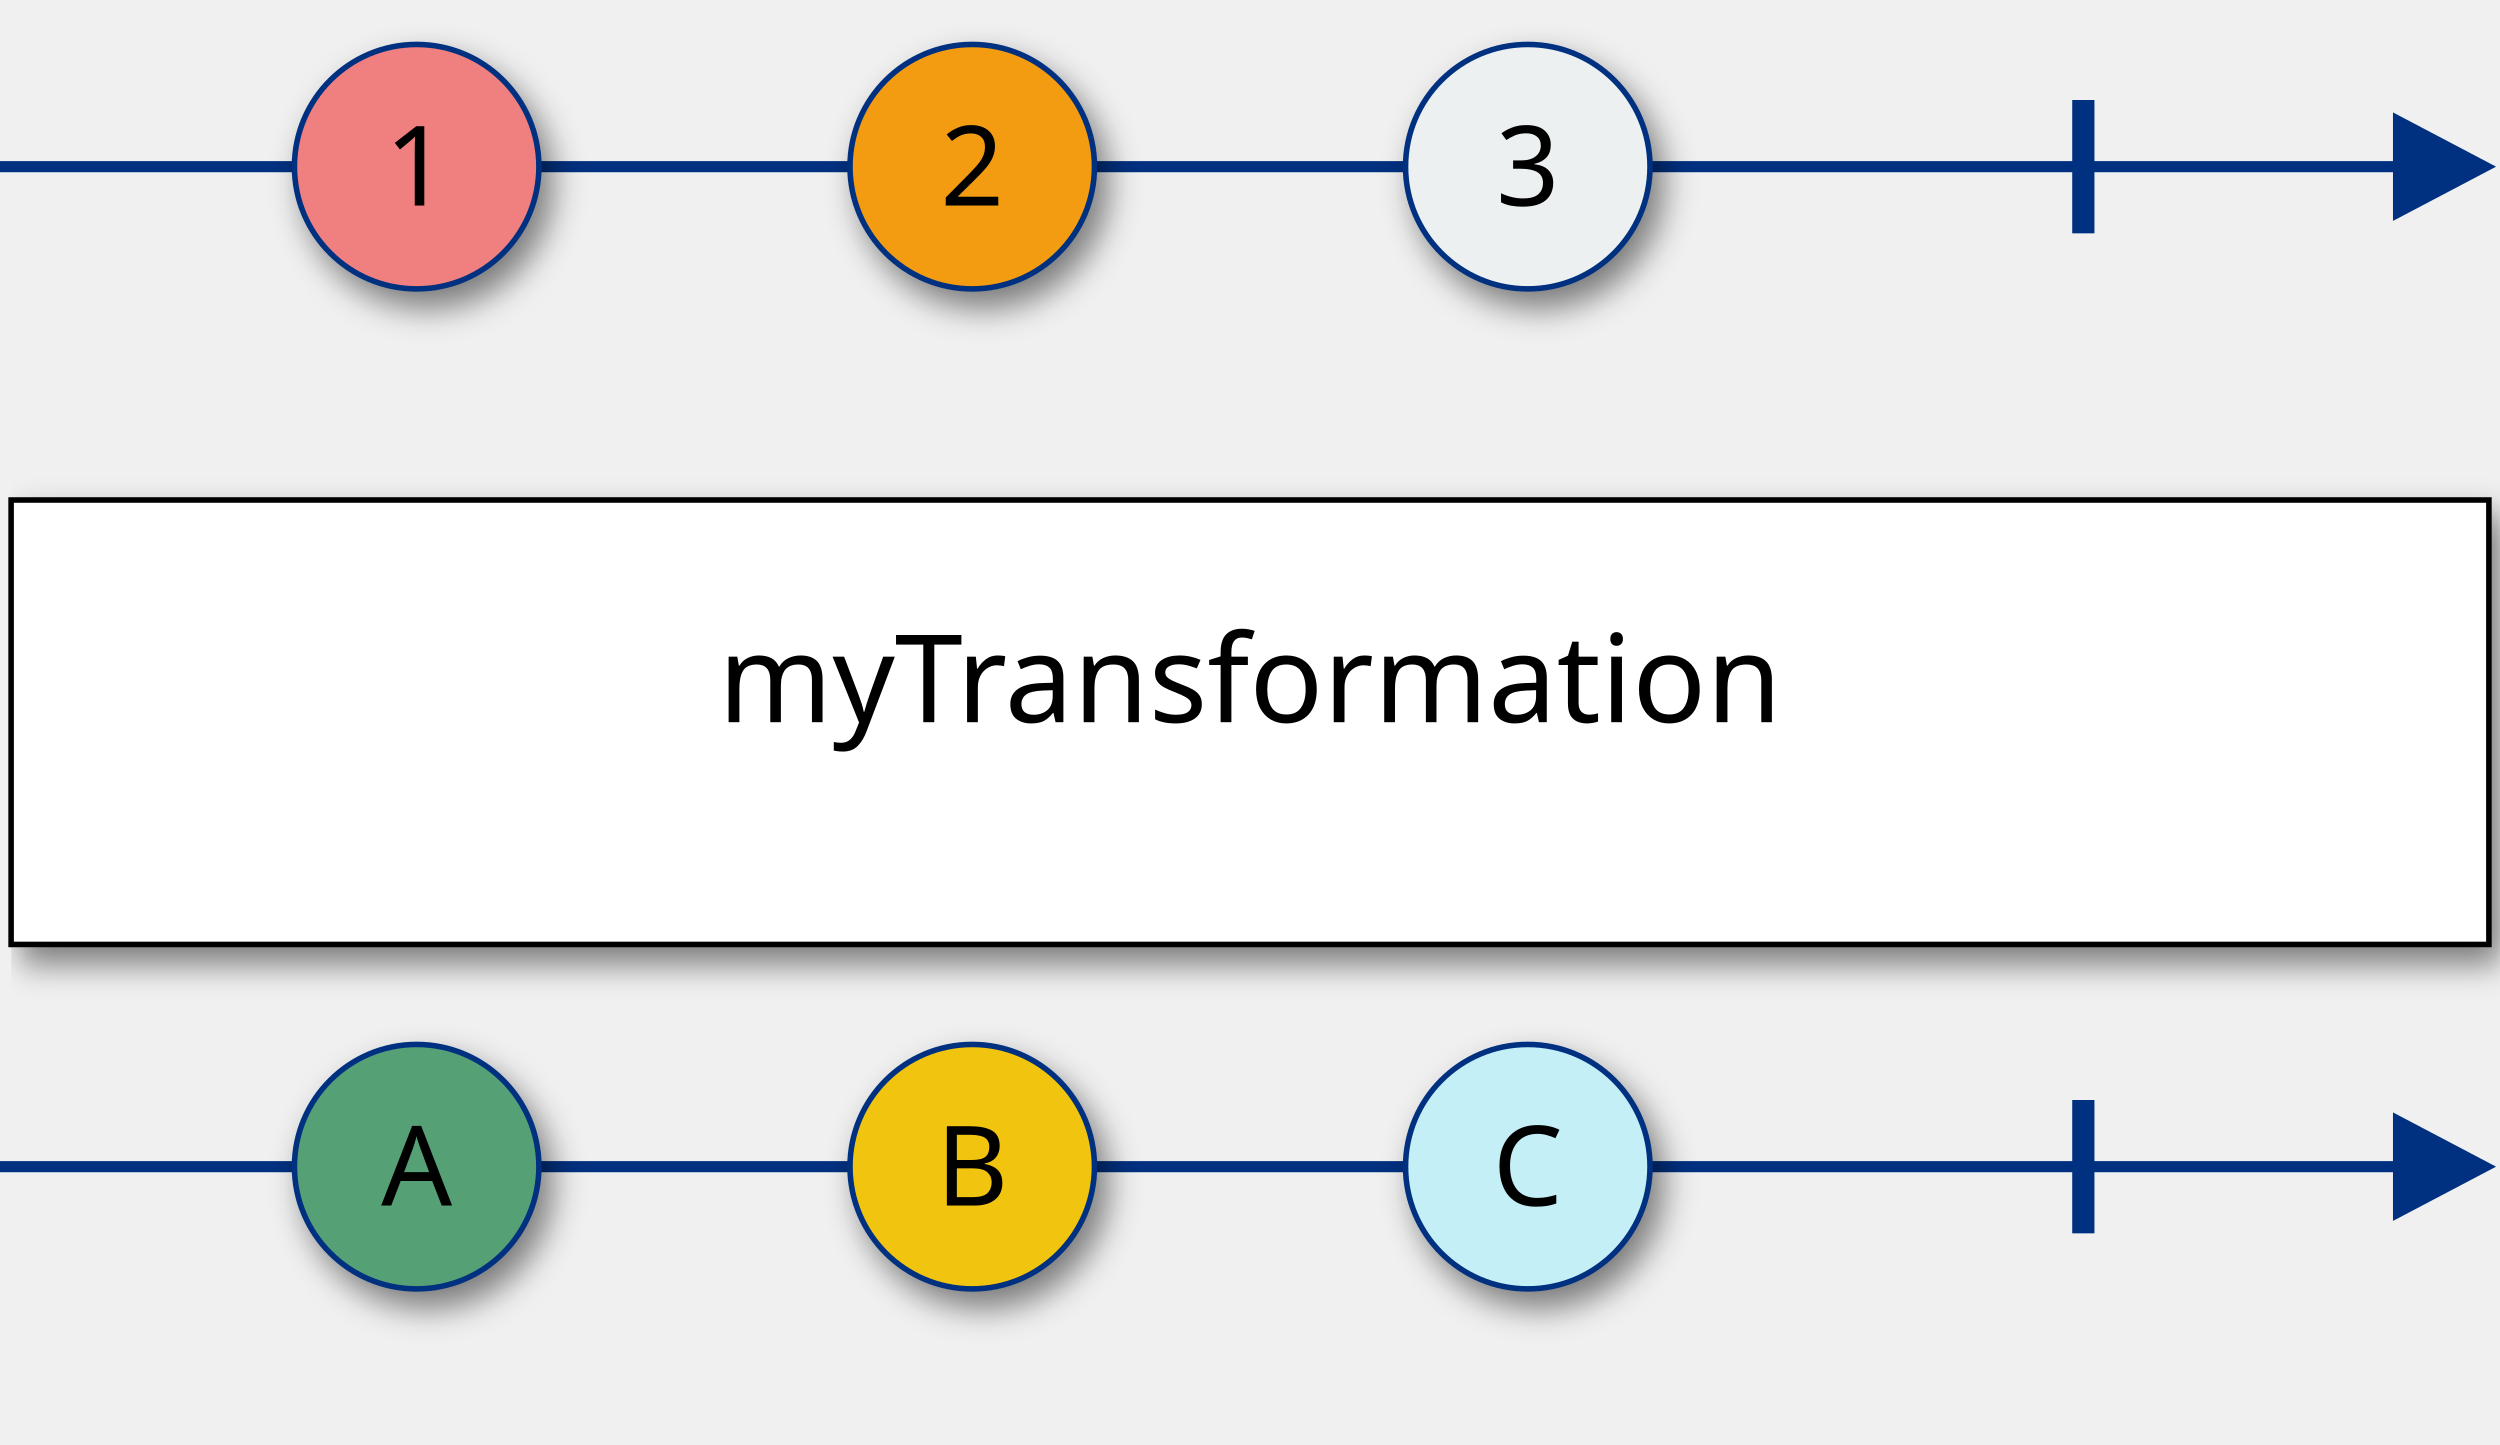
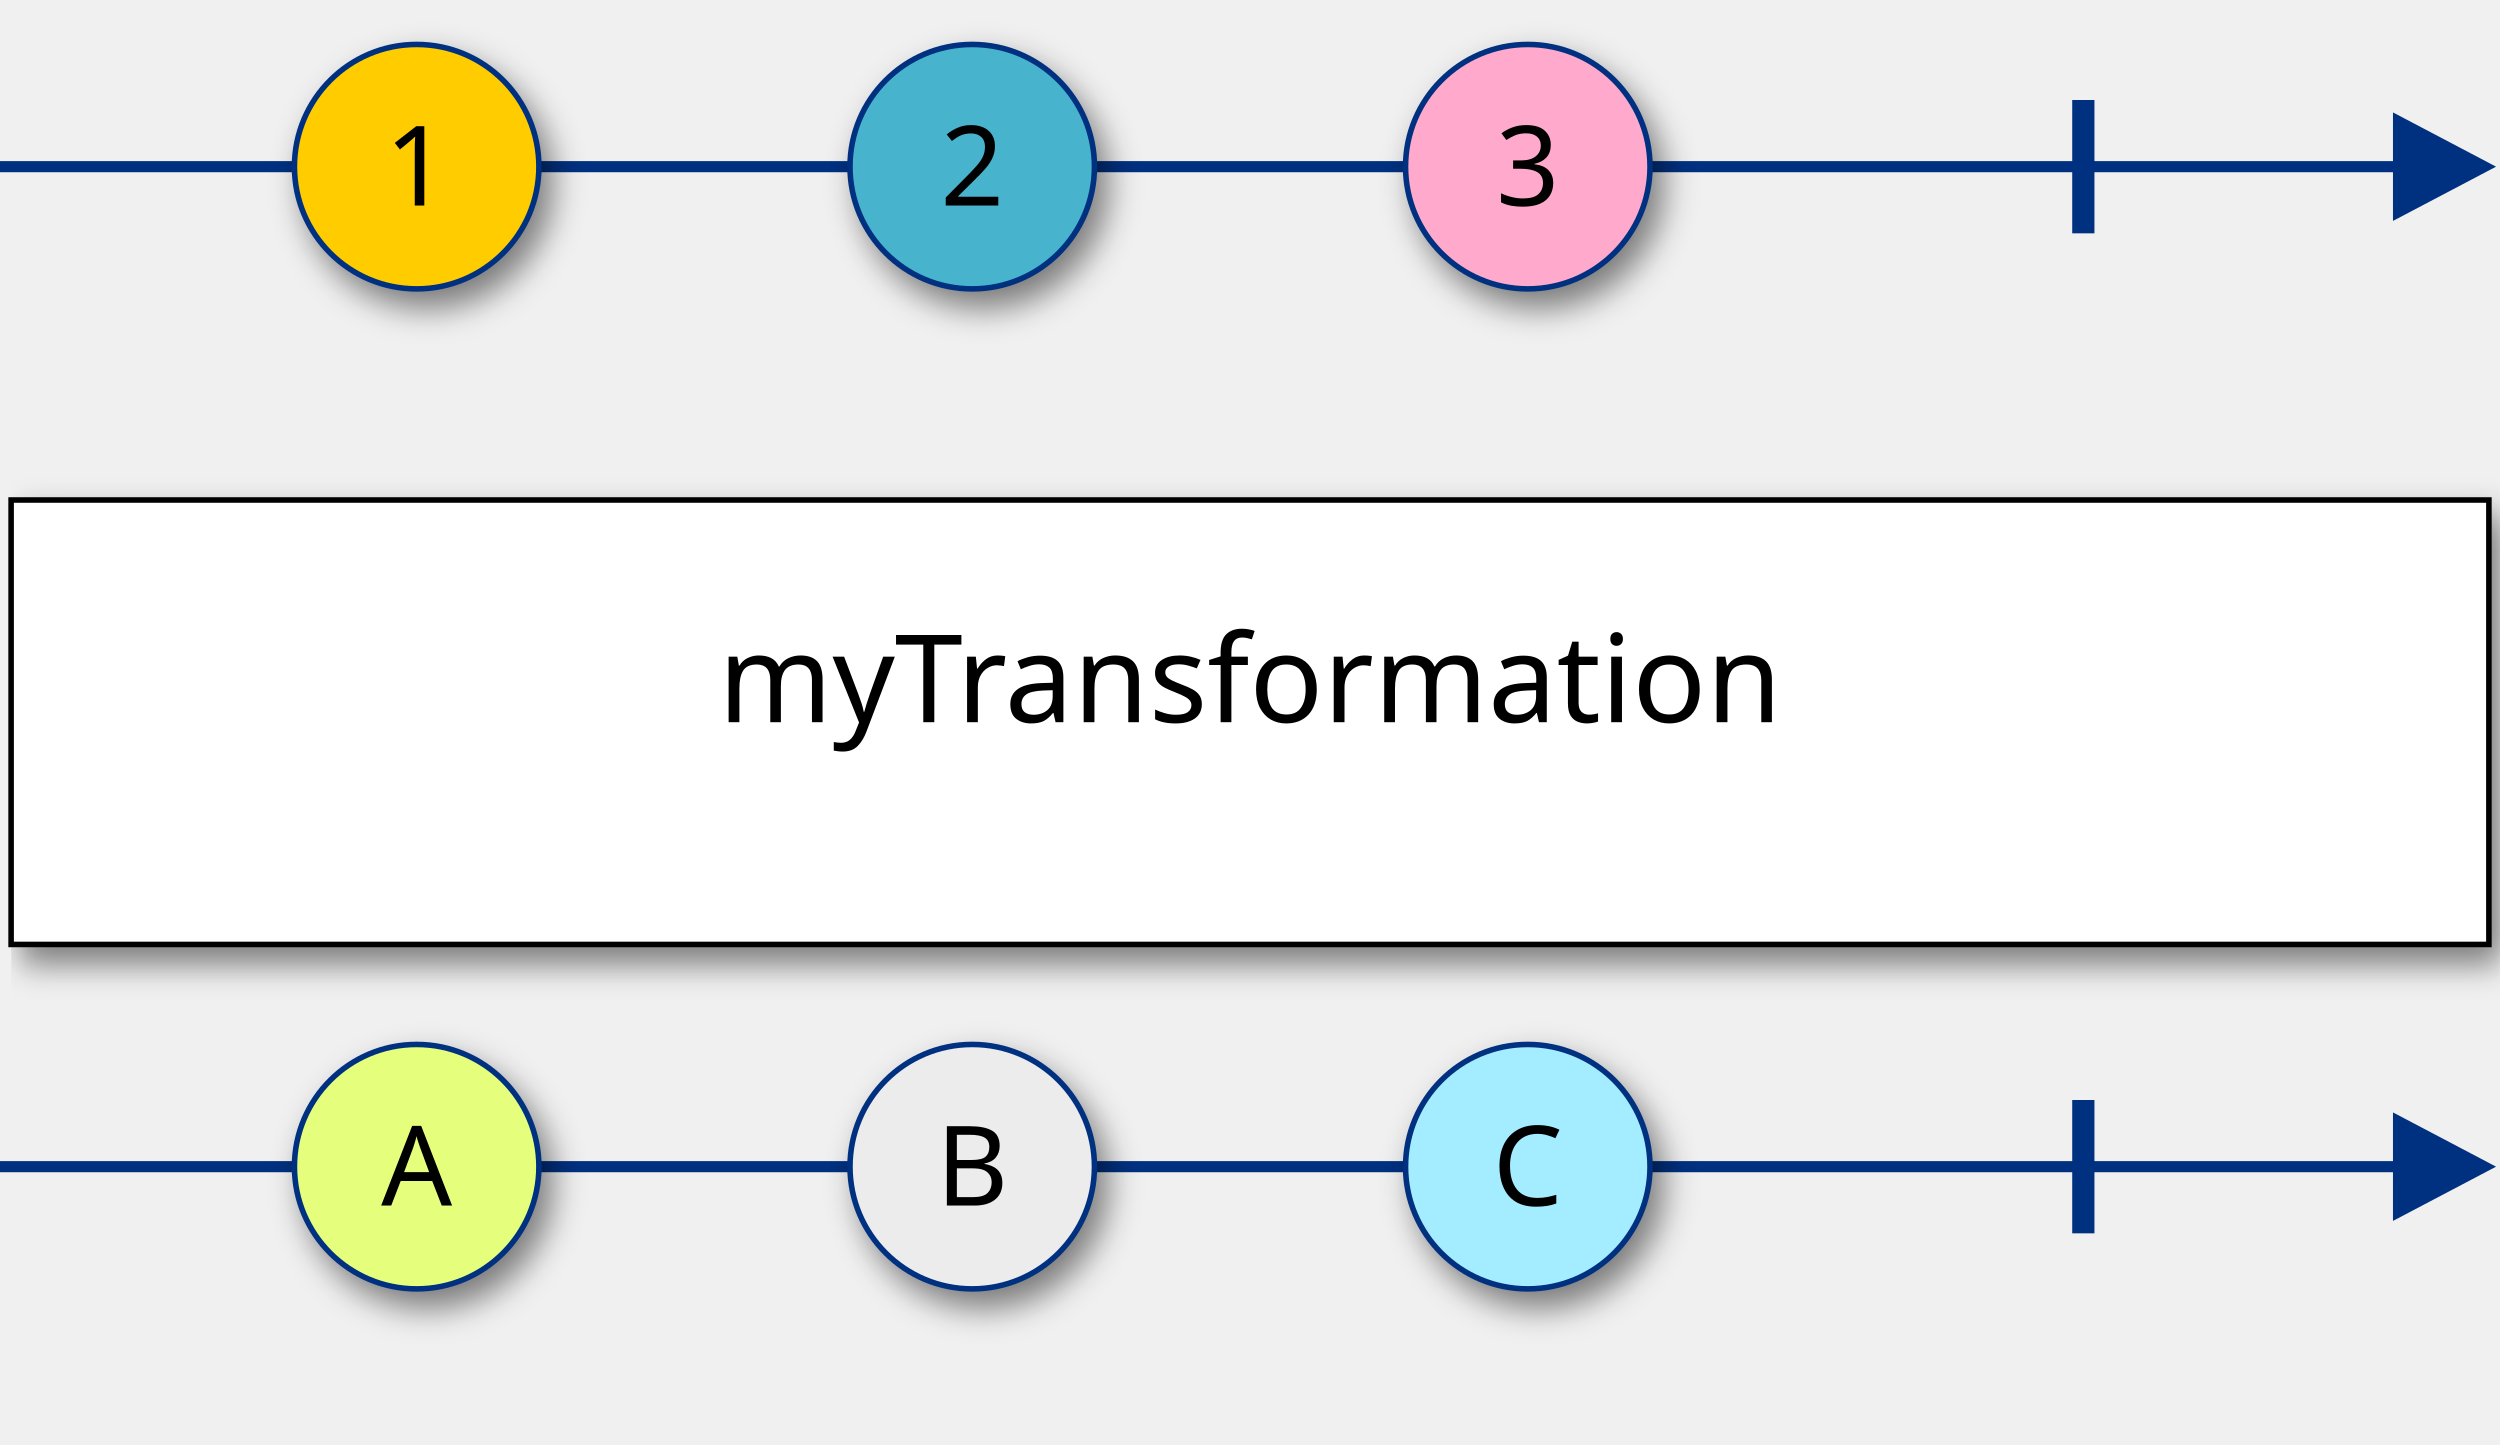
<svg xmlns="http://www.w3.org/2000/svg" width="315.0px" height="182.0px" viewBox="0 0 450.0 260.0 " id="svg2" version="1.1">
  <defs id="defs4">
    <filter style="color-interpolation-filters:sRGB;" id="filter3443" x="-25%" y="-25%" width="150%" height="150%">
      <feFlood flood-opacity="0.498" flood-color="rgb(0,0,0)" result="flood" id="feFlood3445" />
      <feComposite in="flood" in2="SourceGraphic" operator="in" result="composite1" id="feComposite3447" />
      <feGaussianBlur in="composite1" stdDeviation="3" result="blur" id="feGaussianBlur3449" />
      <feOffset dx="2" dy="3" result="offset" id="feOffset3451" />
      <feComposite in="SourceGraphic" in2="offset" operator="over" result="composite2" id="feComposite3453" />
    </filter>
    <marker orient="auto" refY="0.0" refX="0.0" id="Arrow1Lend" style="overflow:visible;">
      <path d="M -3.0,0.0 L -3.0,-5.0 L -12.5,0.0 L -3.0,5.0 L -3.0,0.0 z " style="fill-rule:evenodd;stroke:#003080;stroke-width:1pt;stroke-opacity:1;fill:#003080;fill-opacity:1" transform="scale(0.8) rotate(180) translate(12.5,0)" />
    </marker>
  </defs>
  <g id="source_foo" transform="rotate(0 0.0 30) translate(0.0,30)">
    <path style="fill:none;fill-rule:evenodd;stroke:#003080;stroke-width:2px;marker-end:url(#Arrow1Lend)" d="m 0,0 447.0,0" />
    <g style="filter:url(#filter3443)">
-       <circle r="22" cy="0" cx="75.0" style="opacity:1;fill:#f08080;fill-opacity:1;stroke:#003080;stroke-width:1px;" />
+       <circle r="22" cy="0" cx="75.0" style="opacity:1;fill:#ffcc00;fill-opacity:1;stroke:#003080;stroke-width:1px;" />
      <text y="7" x="75.0" style="font-size:20px;font-family:sans-serif;text-align:center;text-anchor:middle;fill:#000000;" xml:space="preserve">1</text>
    </g>
    <g style="filter:url(#filter3443)">
-       <circle r="22" cy="0" cx="175.0" style="opacity:1;fill:#f39c12;fill-opacity:1;stroke:#003080;stroke-width:1px;" />
+       <circle r="22" cy="0" cx="175.0" style="opacity:1;fill:#48b3cd;fill-opacity:1;stroke:#003080;stroke-width:1px;" />
      <text y="7" x="175.0" style="font-size:20px;font-family:sans-serif;text-align:center;text-anchor:middle;fill:#000000;" xml:space="preserve">2</text>
    </g>
    <g style="filter:url(#filter3443)">
-       <circle r="22" cy="0" cx="275.0" style="opacity:1;fill:#ecf0f1;fill-opacity:1;stroke:#003080;stroke-width:1px;" />
+       <circle r="22" cy="0" cx="275.0" style="opacity:1;fill:#ffaacc;fill-opacity:1;stroke:#003080;stroke-width:1px;" />
      <text y="7" x="275.0" style="font-size:20px;font-family:sans-serif;text-align:center;text-anchor:middle;fill:#000000;" xml:space="preserve">3</text>
    </g>
    <g>
      <path d="m 375.0,-12 0,24" style="fill:none;fill-rule:evenodd;stroke:#003080;stroke-width:4px;" />
    </g>
  </g>
  <g transform="translate(0 90.0)">
    <g style="filter:url(#filter3443)">
      <rect x="2" y="0" width="446.0" height="80" style="opacity:1;fill:#ffffff;fill-opacity:1;stroke:#000000;stroke-width:1px;" />
      <text x="225.0" y="40.0" style="font-size:22px;font-family:sans-serif;text-align:center;text-anchor:middle;fill:#000000;" xml:space="preserve">myTransformation</text>
    </g>
    <g id="operator_myTransformation" transform="rotate(0 0.0 120) translate(0.0,120)">
      <path style="fill:none;fill-rule:evenodd;stroke:#003080;stroke-width:2px;marker-end:url(#Arrow1Lend)" d="m 0,0 447.0,0" />
      <g style="filter:url(#filter3443)">
-         <circle r="22" cy="0" cx="75.0" style="opacity:1;fill:#56a075;fill-opacity:1;stroke:#003080;stroke-width:1px;" />
+         <circle r="22" cy="0" cx="75.0" style="opacity:1;fill:#e5ff7c;fill-opacity:1;stroke:#003080;stroke-width:1px;" />
        <text y="7" x="75.0" style="font-size:20px;font-family:sans-serif;text-align:center;text-anchor:middle;fill:#000000;" xml:space="preserve">A</text>
      </g>
      <g style="filter:url(#filter3443)">
-         <circle r="22" cy="0" cx="175.0" style="opacity:1;fill:#f1c40f;fill-opacity:1;stroke:#003080;stroke-width:1px;" />
+         <circle r="22" cy="0" cx="175.0" style="opacity:1;fill:#ececec;fill-opacity:1;stroke:#003080;stroke-width:1px;" />
        <text y="7" x="175.0" style="font-size:20px;font-family:sans-serif;text-align:center;text-anchor:middle;fill:#000000;" xml:space="preserve">B</text>
      </g>
      <g style="filter:url(#filter3443)">
-         <circle r="22" cy="0" cx="275.0" style="opacity:1;fill:#C5EFF7;fill-opacity:1;stroke:#003080;stroke-width:1px;" />
+         <circle r="22" cy="0" cx="275.0" style="opacity:1;fill:#a4ecff;fill-opacity:1;stroke:#003080;stroke-width:1px;" />
        <text y="7" x="275.0" style="font-size:20px;font-family:sans-serif;text-align:center;text-anchor:middle;fill:#000000;" xml:space="preserve">C</text>
      </g>
      <g>
        <path d="m 375.0,-12 0,24" style="fill:none;fill-rule:evenodd;stroke:#003080;stroke-width:4px;" />
      </g>
    </g>
  </g>
</svg>
